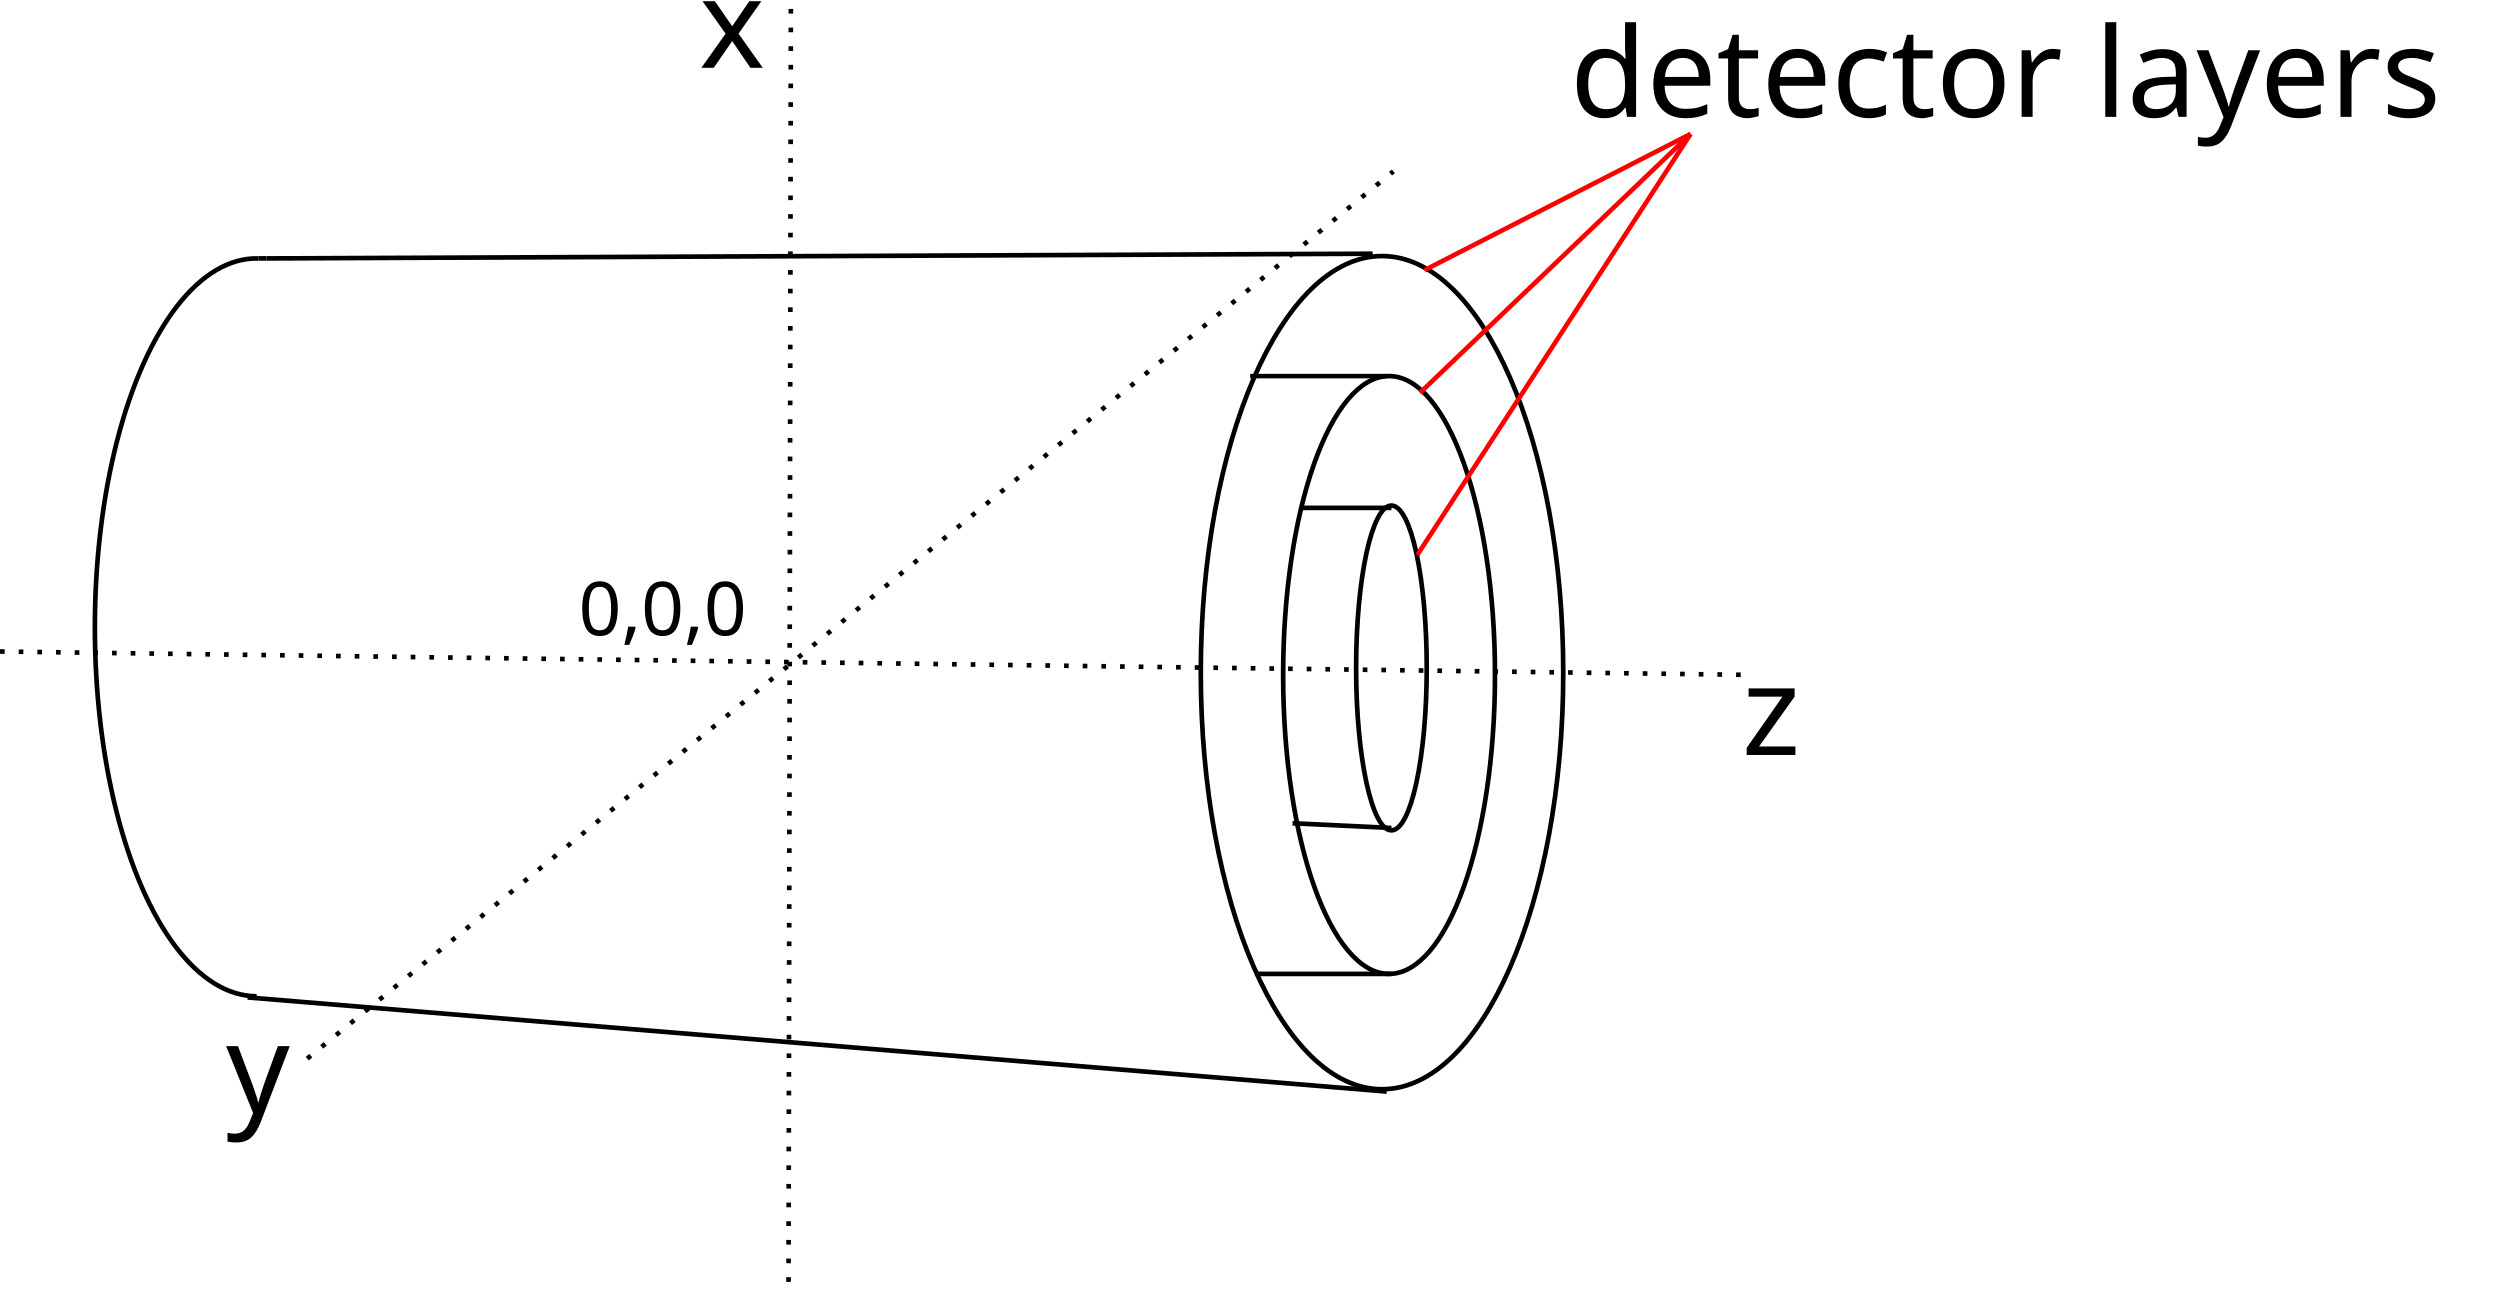
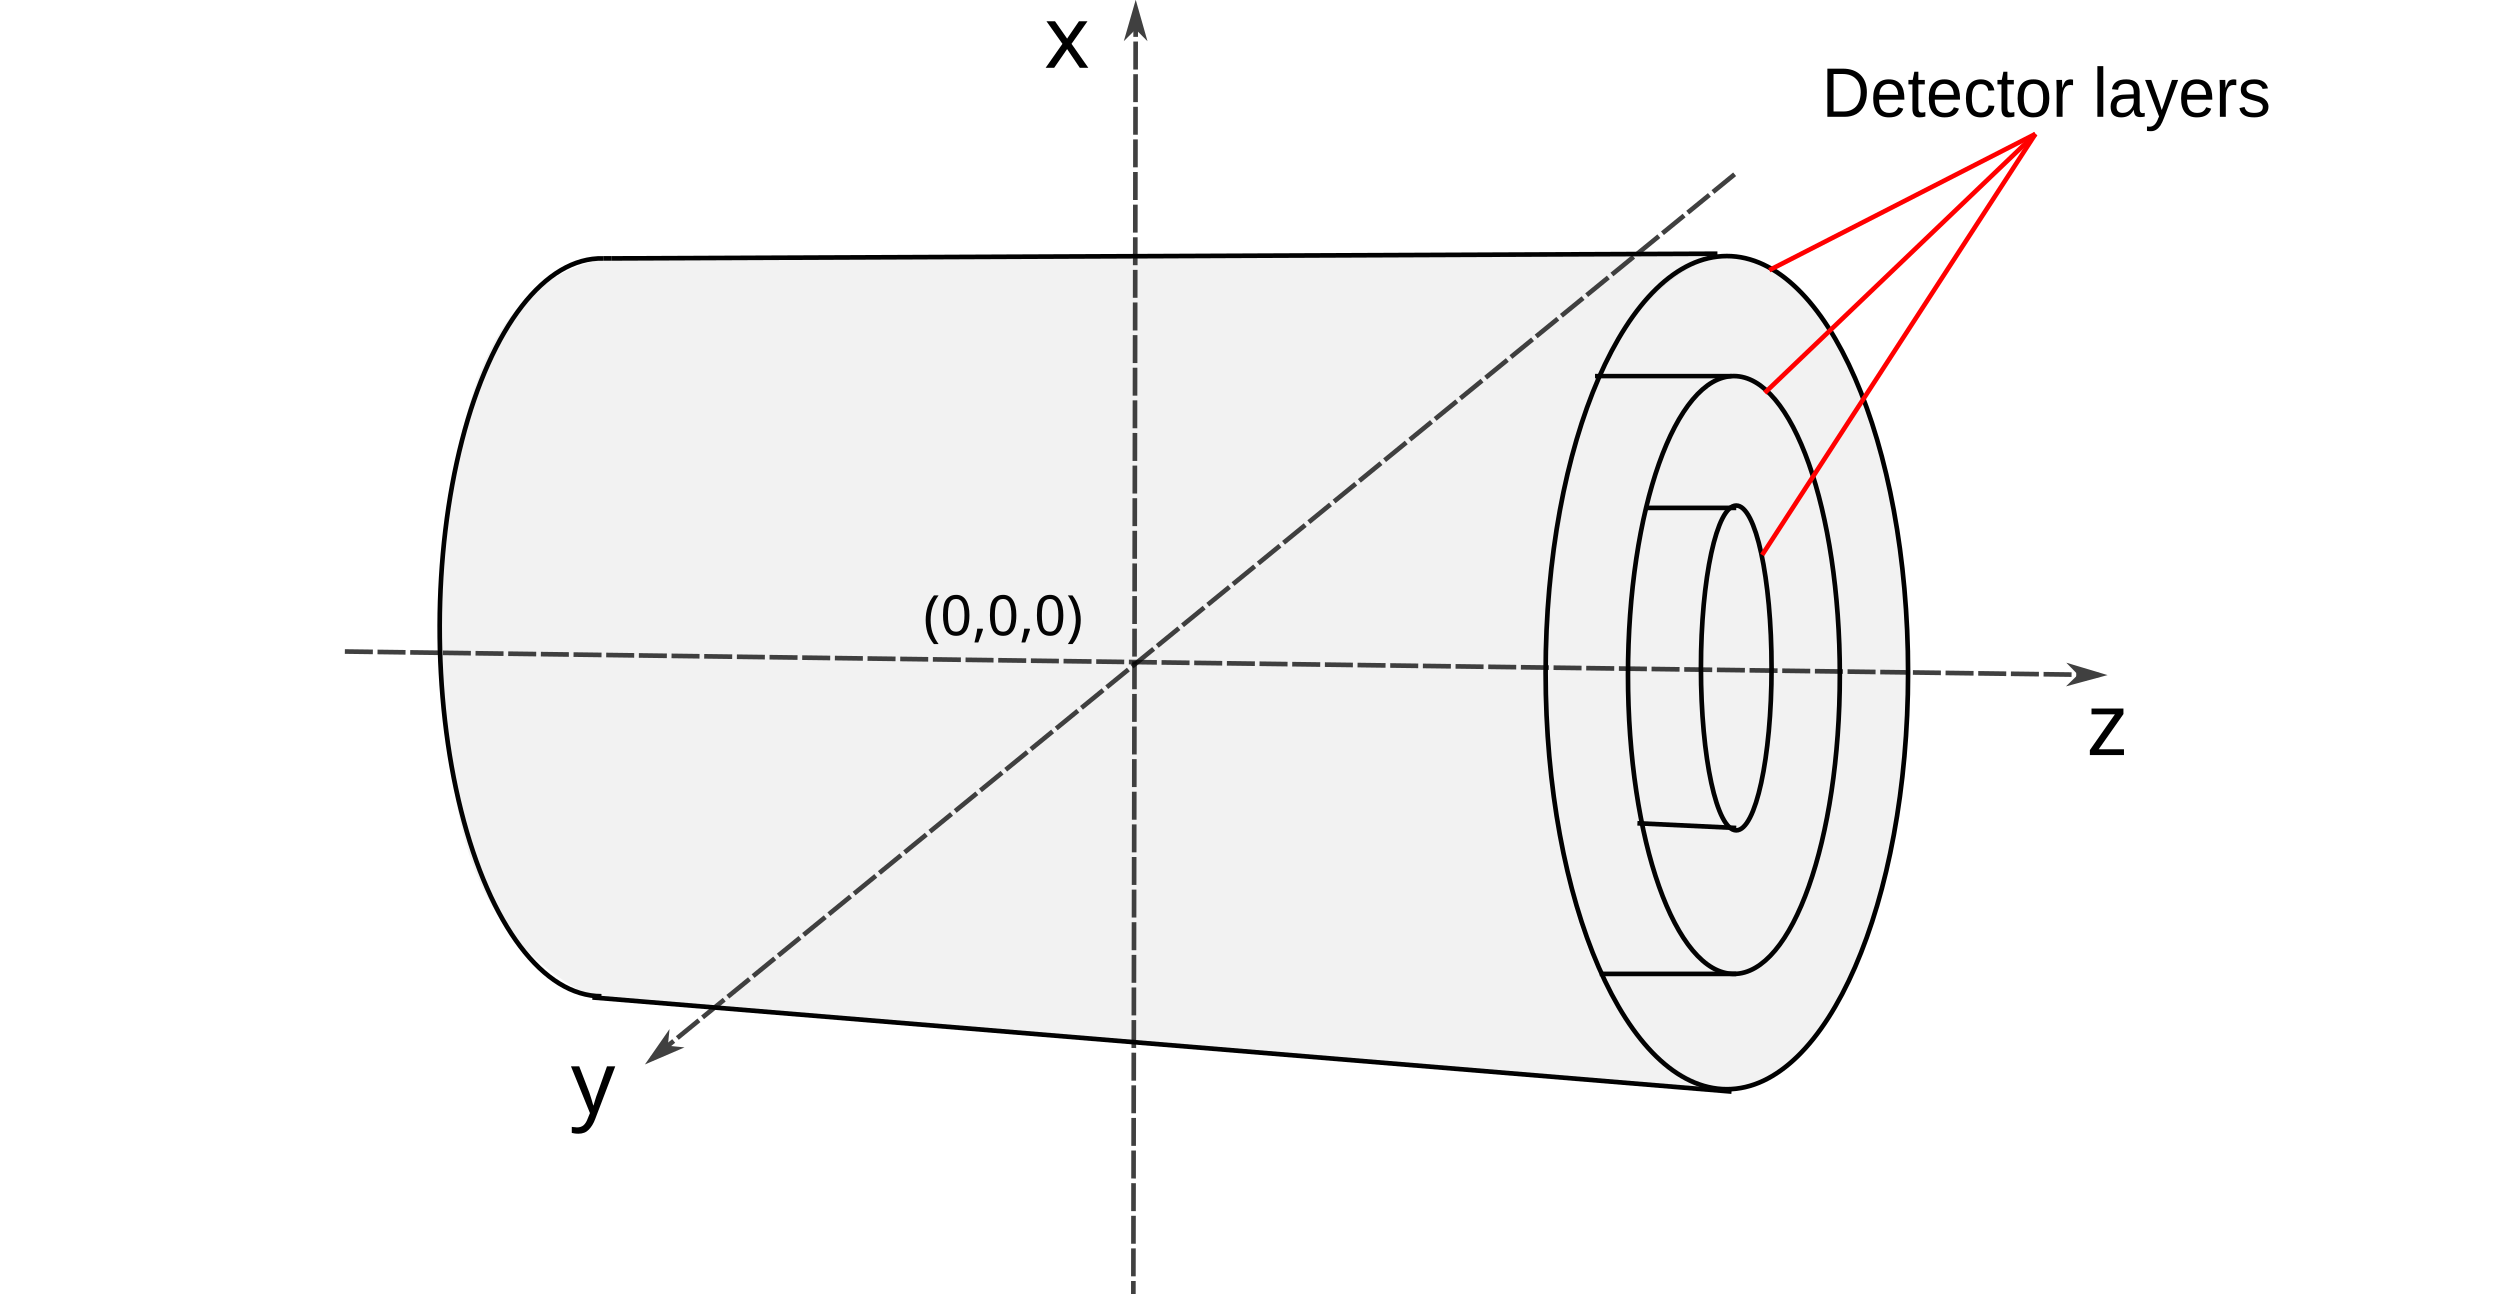
<svg xmlns="http://www.w3.org/2000/svg" id="svg8" version="1.1" viewBox="0 0 141.948 73.472" height="73.472mm" width="141.948mm">
-   <defs id="defs2" />
+   <defs id="defs2">
+     <marker style="overflow:visible" id="marker1478" refX="0.0" refY="0.0" orient="auto">
+       <path transform="scale(0.4) translate(10,0)" style="fill-rule:evenodd;stroke:#000000;stroke-width:1pt;stroke-opacity:1;fill:#000000;fill-opacity:1" d="M 0.0,0.0 L 5.0,-5.0 L -12.5,0.0 L 5.0,5.0 L 0.0,0.0 z " id="path1476" />
+     </marker>
+     <marker style="overflow:visible" id="Arrow1Mstart" refX="0.0" refY="0.0" orient="auto">
+       <path transform="scale(0.4) translate(10,0)" style="fill-rule:evenodd;stroke:#000000;stroke-width:1pt;stroke-opacity:1;fill:#000000;fill-opacity:1" d="M 0.0,0.0 L 5.0,-5.0 L -12.5,0.0 L 5.0,5.0 L 0.0,0.0 z " id="path872" />
+     </marker>
+     <marker style="overflow:visible;" id="marker1334" refX="0.0" refY="0.0" orient="auto">
+       <path transform="scale(0.4) rotate(180) translate(10,0)" style="fill-rule:evenodd;stroke:#000000;stroke-width:1pt;stroke-opacity:1;fill:#000000;fill-opacity:1" d="M 0.0,0.0 L 5.0,-5.0 L -12.5,0.0 L 5.0,5.0 L 0.0,0.0 z " id="path1332" />
+     </marker>
+     <marker style="overflow:visible;" id="Arrow1Mend" refX="0.0" refY="0.0" orient="auto">
+       <path transform="scale(0.4) rotate(180) translate(10,0)" style="fill-rule:evenodd;stroke:#000000;stroke-width:1pt;stroke-opacity:1;fill:#000000;fill-opacity:1" d="M 0.0,0.0 L 5.0,-5.0 L -12.5,0.0 L 5.0,5.0 L 0.0,0.0 z " id="path1197" />
+     </marker>
+     <marker style="overflow:visible;" id="Arrow1Lend" refX="0.0" refY="0.0" orient="auto">
+       <path transform="scale(0.8) rotate(180) translate(12.5,0)" style="fill-rule:evenodd;stroke:#000000;stroke-width:1pt;stroke-opacity:1;fill:#000000;fill-opacity:1" d="M 0.0,0.0 L 5.0,-5.0 L -12.5,0.0 L 5.0,5.0 L 0.0,0.0 z " id="path1164" />
+     </marker>
+     <marker style="overflow:visible" id="marker1138" refX="0.0" refY="0.0" orient="auto">
+       <path transform="scale(0.8) translate(12.5,0)" style="fill-rule:evenodd;stroke:#000000;stroke-width:1pt;stroke-opacity:1;fill:#000000;fill-opacity:1" d="M 0.0,0.0 L 5.0,-5.0 L -12.5,0.0 L 5.0,5.0 L 0.0,0.0 z " id="path1136" />
+     </marker>
+     <marker style="overflow:visible" id="Arrow1Lstart" refX="0.0" refY="0.0" orient="auto">
+       <path transform="scale(0.8) translate(12.5,0)" style="fill-rule:evenodd;stroke:#000000;stroke-width:1.0pt" d="M 0.0,0.0 L 5.0,-5.0 L -12.5,0.0 L 5.0,5.0 L 0.0,0.0 z " id="path866" />
+     </marker>
+   </defs>
  <g transform="translate(-21.22231,-37.97951)" id="layer1">
-     <ellipse ry="16.972" rx="6.014" cy="76.305" cx="100.092" id="path10" style="fill:none;fill-rule:evenodd;stroke:#000000;stroke-width:0.265;stroke-opacity:1" />
-     <ellipse cx="99.692" cy="76.172" rx="10.29" ry="23.653" style="fill:none;fill-rule:evenodd;stroke:#000000;stroke-width:0.265;stroke-opacity:1" id="path10-2" />
-     <ellipse style="fill:none;fill-rule:evenodd;stroke:#000000;stroke-width:0.265;stroke-opacity:1" id="path10-8" cx="100.226" cy="75.905" rx="2.005" ry="9.221" />
-     <path id="path869" d="M 99.959,99.959 35.28,94.613" style="fill:none;stroke:#000000;stroke-width:0.265px;stroke-linecap:butt;stroke-linejoin:miter;stroke-opacity:1" />
-     <path id="path871" d="M 99.157,52.385 36.349,52.652" style="fill:none;stroke:#000000;stroke-width:0.265px;stroke-linecap:butt;stroke-linejoin:miter;stroke-opacity:1" />
-     <path id="path873" d="M 99.959,59.334 H 92.208" style="fill:none;stroke:#000000;stroke-width:0.256px;stroke-linecap:butt;stroke-linejoin:miter;stroke-opacity:1" />
-     <path id="path875" d="M 100.226,66.817 H 95.148" style="fill:none;stroke:#000000;stroke-width:0.265px;stroke-linecap:butt;stroke-linejoin:miter;stroke-opacity:1" />
-     <path id="path881" d="M 100.226,84.992 94.613,84.724" style="fill:none;stroke:#000000;stroke-width:0.265px;stroke-linecap:butt;stroke-linejoin:miter;stroke-opacity:1" />
-     <path id="path883" d="M 100.226,93.277 H 92.475" style="fill:none;stroke:#000000;stroke-width:0.265px;stroke-linecap:butt;stroke-linejoin:miter;stroke-opacity:1" />
-     <path transform="rotate(90)" d="M 94.546,-35.794 A 20.947,9.185 0 0 1 84.007,-27.823 20.947,9.185 0 0 1 62.995,-27.873 20.947,9.185 0 0 1 52.653,-35.894" id="path10-2-6" style="fill:none;fill-rule:evenodd;stroke:#000000;stroke-width:0.265;stroke-opacity:1" />
-     <path id="path916" d="m 36.349,52.652 -0.455,0.001" style="fill:none;stroke:#000000;stroke-width:0.265px;stroke-linecap:butt;stroke-linejoin:miter;stroke-opacity:1" />
-     <g transform="translate(2.116667)" id="g942">
-       <path style="fill:none;stroke:#000000;stroke-width:0.265;stroke-linecap:butt;stroke-linejoin:miter;stroke-miterlimit:4;stroke-dasharray:0.265, 0.795;stroke-dashoffset:0;stroke-opacity:1" d="m 19.107,74.972 99.564,1.331" id="path920" />
-       <path id="path944" d="M 64.011,38.487 63.877,111.451" style="fill:none;stroke:#000000;stroke-width:0.265;stroke-linecap:butt;stroke-linejoin:miter;stroke-miterlimit:4;stroke-dasharray:0.265, 0.794;stroke-dashoffset:0;stroke-opacity:1" />
-       <path id="path946" d="M 36.549,98.088 98.222,47.708" style="fill:none;stroke:#000000;stroke-width:0.265;stroke-linecap:butt;stroke-linejoin:miter;stroke-miterlimit:4;stroke-dasharray:0.265, 0.794;stroke-dashoffset:0;stroke-opacity:1" />
+     <ellipse ry="16.972" rx="6.014" cy="76.305" cx="119.672" id="path10" style="fill:none;fill-rule:evenodd;stroke:#000000;stroke-width:0.265;stroke-opacity:1" />
+     <ellipse style="fill:none;fill-rule:evenodd;stroke:#000000;stroke-width:0.265;stroke-opacity:1" id="path10-8" cx="119.805" cy="75.905" rx="2.005" ry="9.221" />
+     <path id="path873" d="m 119.538,59.334 h -7.751" style="fill:none;stroke:#000000;stroke-width:0.256px;stroke-linecap:butt;stroke-linejoin:miter;stroke-opacity:1" />
+     <path id="path875" d="m 119.805,66.817 h -5.078" style="fill:none;stroke:#000000;stroke-width:0.265px;stroke-linecap:butt;stroke-linejoin:miter;stroke-opacity:1" />
+     <path id="path881" d="M 119.805,84.992 114.193,84.724" style="fill:none;stroke:#000000;stroke-width:0.265px;stroke-linecap:butt;stroke-linejoin:miter;stroke-opacity:1" />
+     <path id="path883" d="M 119.805,93.277 H 112.055" style="fill:none;stroke:#000000;stroke-width:0.265px;stroke-linecap:butt;stroke-linejoin:miter;stroke-opacity:1" />
+     <g id="g2220" style="fill:#2e2e2e;fill-opacity:0.065" transform="translate(19.57917)">
+       <ellipse cx="99.692" cy="76.172" rx="10.29" ry="23.653" style="fill:#2e2e2e;fill-opacity:0.065;fill-rule:evenodd;stroke:#000000;stroke-width:0.265;stroke-opacity:1" id="path10-2" />
+       <path id="path869" d="M 99.959,99.959 35.28,94.613" style="fill:#2e2e2e;fill-opacity:0.065;stroke:#000000;stroke-width:0.265px;stroke-linecap:butt;stroke-linejoin:miter;stroke-opacity:1" />
+       <path id="path871" d="M 99.157,52.385 36.349,52.652" style="fill:#2e2e2e;fill-opacity:0.065;stroke:#000000;stroke-width:0.265px;stroke-linecap:butt;stroke-linejoin:miter;stroke-opacity:1" />
+       <path transform="rotate(90)" d="M 94.546,-35.794 A 20.947,9.185 0 0 1 84.007,-27.823 20.947,9.185 0 0 1 62.995,-27.873 20.947,9.185 0 0 1 52.653,-35.894" id="path10-2-6" style="fill:none;fill-opacity:0.065;fill-rule:evenodd;stroke:#000000;stroke-width:0.265;stroke-opacity:1" />
    </g>
-     <text id="text926" y="80.849" x="120.116" style="font-style:normal;font-weight:normal;font-size:7.056px;line-height:1.25;font-family:sans-serif;fill:#000000;fill-opacity:1;stroke:none;stroke-width:0.265" xml:space="preserve">
-       <tspan style="font-size:7.056px;stroke-width:0.265" y="80.849" x="120.116" id="tspan924">z</tspan>
+     <path id="path916" d="m 55.928,52.652 -0.455,0.001" style="fill:none;stroke:#000000;stroke-width:0.265px;stroke-linecap:butt;stroke-linejoin:miter;stroke-opacity:1" />
+     <g transform="translate(21.69584)" id="g942">
+       <path style="opacity:0.75;fill:none;stroke:#000000;stroke-width:0.265;stroke-linecap:butt;stroke-linejoin:miter;stroke-miterlimit:4;stroke-dasharray:1.59,0.265;stroke-dashoffset:0;stroke-opacity:1;marker-end:url(#Arrow1Mend)" d="m 19.107,74.972 99.564,1.331" id="path920" />
+       <path id="path944" d="M 64.011,38.487 63.877,111.451" style="opacity:0.75;fill:none;stroke:#000000;stroke-width:0.265;stroke-linecap:butt;stroke-linejoin:miter;stroke-miterlimit:4;stroke-dasharray:1.587, 0.265;stroke-dashoffset:0;stroke-opacity:1;marker-start:url(#marker1478)" />
+       <path id="path946" d="M 36.549,98.088 98.222,47.708" style="opacity:0.75;fill:none;stroke:#000000;stroke-width:0.265;stroke-linecap:butt;stroke-linejoin:miter;stroke-miterlimit:4;stroke-dasharray:1.587, 0.265;stroke-dashoffset:0;stroke-opacity:1;marker-start:url(#Arrow1Mstart)" />
+     </g>
+     <text id="text926" y="80.849" x="139.695" style="font-style:normal;font-weight:normal;font-size:5.292px;line-height:1.25;font-family:sans-serif;fill:#000000;fill-opacity:1;stroke:none;stroke-width:0.265" xml:space="preserve">
+       <tspan style="font-size:4.939px;stroke-width:0.265" y="80.849" x="139.695" id="tspan924">z</tspan>
    </text>
-     <text id="text930" y="41.828" x="60.921" style="font-style:normal;font-weight:normal;font-size:7.056px;line-height:1.25;font-family:sans-serif;letter-spacing:0px;fill:#000000;fill-opacity:1;stroke:none;stroke-width:0.265" xml:space="preserve">
-       <tspan style="font-size:7.056px;stroke-width:0.265" y="41.828" x="60.921" id="tspan928">x</tspan>
+     <text id="text930" y="41.828" x="80.501" style="font-style:normal;font-weight:normal;font-size:4.939px;line-height:1.25;font-family:sans-serif;letter-spacing:0px;fill:#000000;fill-opacity:1;stroke:none;stroke-width:0.265" xml:space="preserve">
+       <tspan style="font-size:4.939px;stroke-width:0.265" y="41.828" x="80.501" id="tspan928">x</tspan>
    </text>
-     <text id="text934" y="101.162" x="34.061" style="font-style:normal;font-weight:normal;font-size:7.056px;line-height:1.25;font-family:sans-serif;fill:#000000;fill-opacity:1;stroke:none;stroke-width:0.265" xml:space="preserve">
-       <tspan style="font-size:7.056px;stroke-width:0.265" y="101.162" x="34.061" id="tspan932">y</tspan>
+     <text id="text934" y="101.162" x="53.64" style="font-style:normal;font-weight:normal;font-size:5.292px;line-height:1.25;font-family:sans-serif;fill:#000000;fill-opacity:1;stroke:none;stroke-width:0.265" xml:space="preserve">
+       <tspan style="font-size:4.939px;stroke-width:0.265" y="101.162" x="53.64" id="tspan932">y</tspan>
    </text>
-     <text id="text938" y="74.05" x="54.079" style="font-style:normal;font-weight:normal;font-size:4.233px;line-height:1.25;font-family:sans-serif;fill:#000000;fill-opacity:1;stroke:none;stroke-width:0.265" xml:space="preserve">
-       <tspan style="font-size:4.233px;stroke-width:0.265" y="74.05" x="54.079" id="tspan936">0,0,0</tspan>
+     <text id="text938" y="74.05" x="73.658" style="font-style:normal;font-weight:normal;font-size:3.175px;line-height:1.25;font-family:sans-serif;fill:#000000;fill-opacity:1;stroke:none;stroke-width:0.265" xml:space="preserve">
+       <tspan style="font-size:3.175px;stroke-width:0.265" y="74.05" x="73.658" id="tspan936">(0,0,0)</tspan>
    </text>
-     <path id="path1598" d="M 101.696,69.49 117.214,45.586" style="fill:#000000;stroke:#ff0000;stroke-width:0.265px;stroke-linecap:butt;stroke-linejoin:miter;stroke-opacity:1" />
-     <path id="path1604" d="m 101.846,60.285 15.368,-14.7" style="fill:#000000;stroke:#ff0000;stroke-width:0.265px;stroke-linecap:butt;stroke-linejoin:miter;stroke-opacity:1" />
-     <path id="path1606" d="m 102.102,53.32 15.111,-7.735" style="fill:#000000;stroke:#ff0000;stroke-width:0.265px;stroke-linecap:butt;stroke-linejoin:miter;stroke-opacity:1" />
-     <text id="text1610" y="44.613" x="110.367" style="font-size:7.056px;line-height:1.25;font-family:sans-serif;letter-spacing:0px;stroke-width:0.265" xml:space="preserve">
-       <tspan style="font-size:7.056px;stroke-width:0.265" y="44.613" x="110.367" id="tspan1608">detector layers</tspan>
+     <path id="path1598" d="M 121.275,69.49 136.793,45.586" style="fill:#000000;stroke:#ff0000;stroke-width:0.265px;stroke-linecap:butt;stroke-linejoin:miter;stroke-opacity:1" />
+     <path id="path1604" d="m 121.425,60.285 15.368,-14.7" style="fill:#000000;stroke:#ff0000;stroke-width:0.265px;stroke-linecap:butt;stroke-linejoin:miter;stroke-opacity:1" />
+     <path id="path1606" d="m 121.682,53.32 15.111,-7.735" style="fill:#000000;stroke:#ff0000;stroke-width:0.265px;stroke-linecap:butt;stroke-linejoin:miter;stroke-opacity:1" />
+     <text id="text1610" y="43.578" x="127.632" style="font-size:3.881px;line-height:1.25;font-family:sans-serif;letter-spacing:0px;stroke-width:0.258" xml:space="preserve" transform="scale(0.9768106,1.02374)">
+       <tspan style="font-style:normal;font-variant:normal;font-weight:normal;font-stretch:normal;font-size:3.881px;font-family:Arial;-inkscape-font-specification:Arial;stroke-width:0.258" y="43.578" x="127.632" id="tspan1608" dx="0">Detector layers</tspan>
    </text>
+     <path style="fill:#2e2e2e;fill-opacity:0.065;stroke:none;stroke-width:0.265px;stroke-linecap:butt;stroke-linejoin:miter;stroke-opacity:1" d="m 55.473,52.653 c -5.319,1.363 -8.726,5.175 -9.439,22.362 1.159,7.127 0.234,15.159 8.825,19.598 l 64.679,5.345 c -11.282,-2.105 -12.079,-24.723 -8.681,-37.1 1.894,-6.898 4.958,-9.191 7.879,-10.474 z" id="path2222" />
  </g>
</svg>
